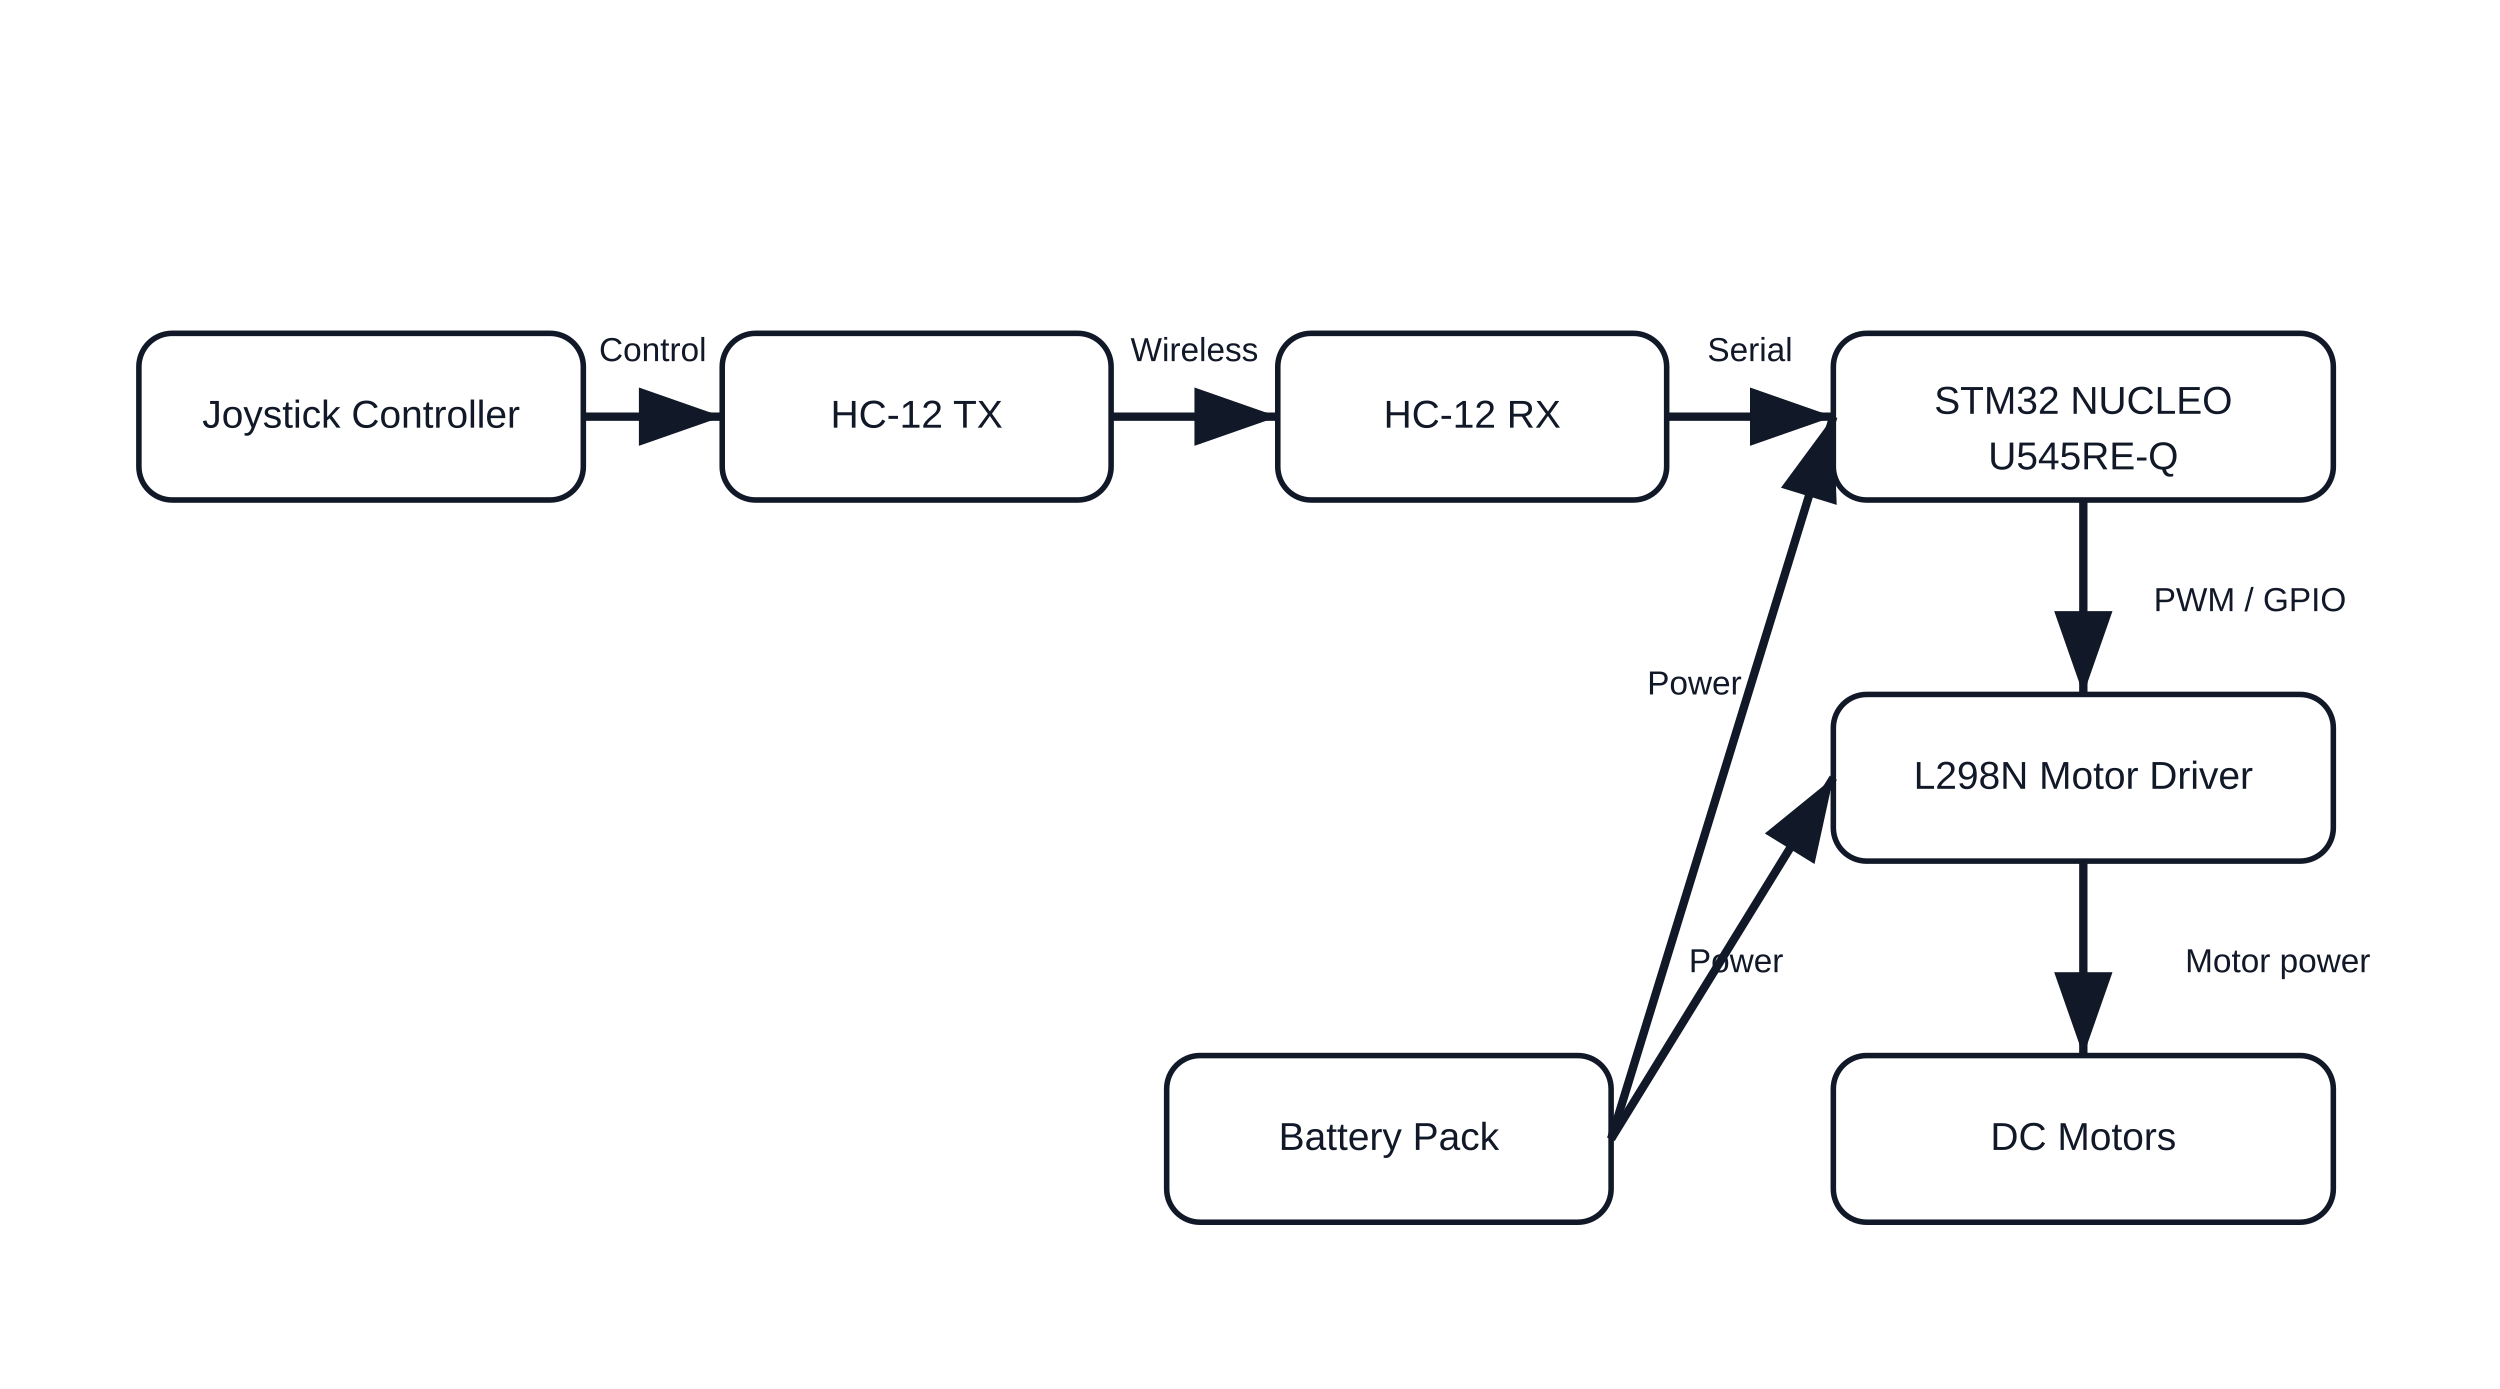
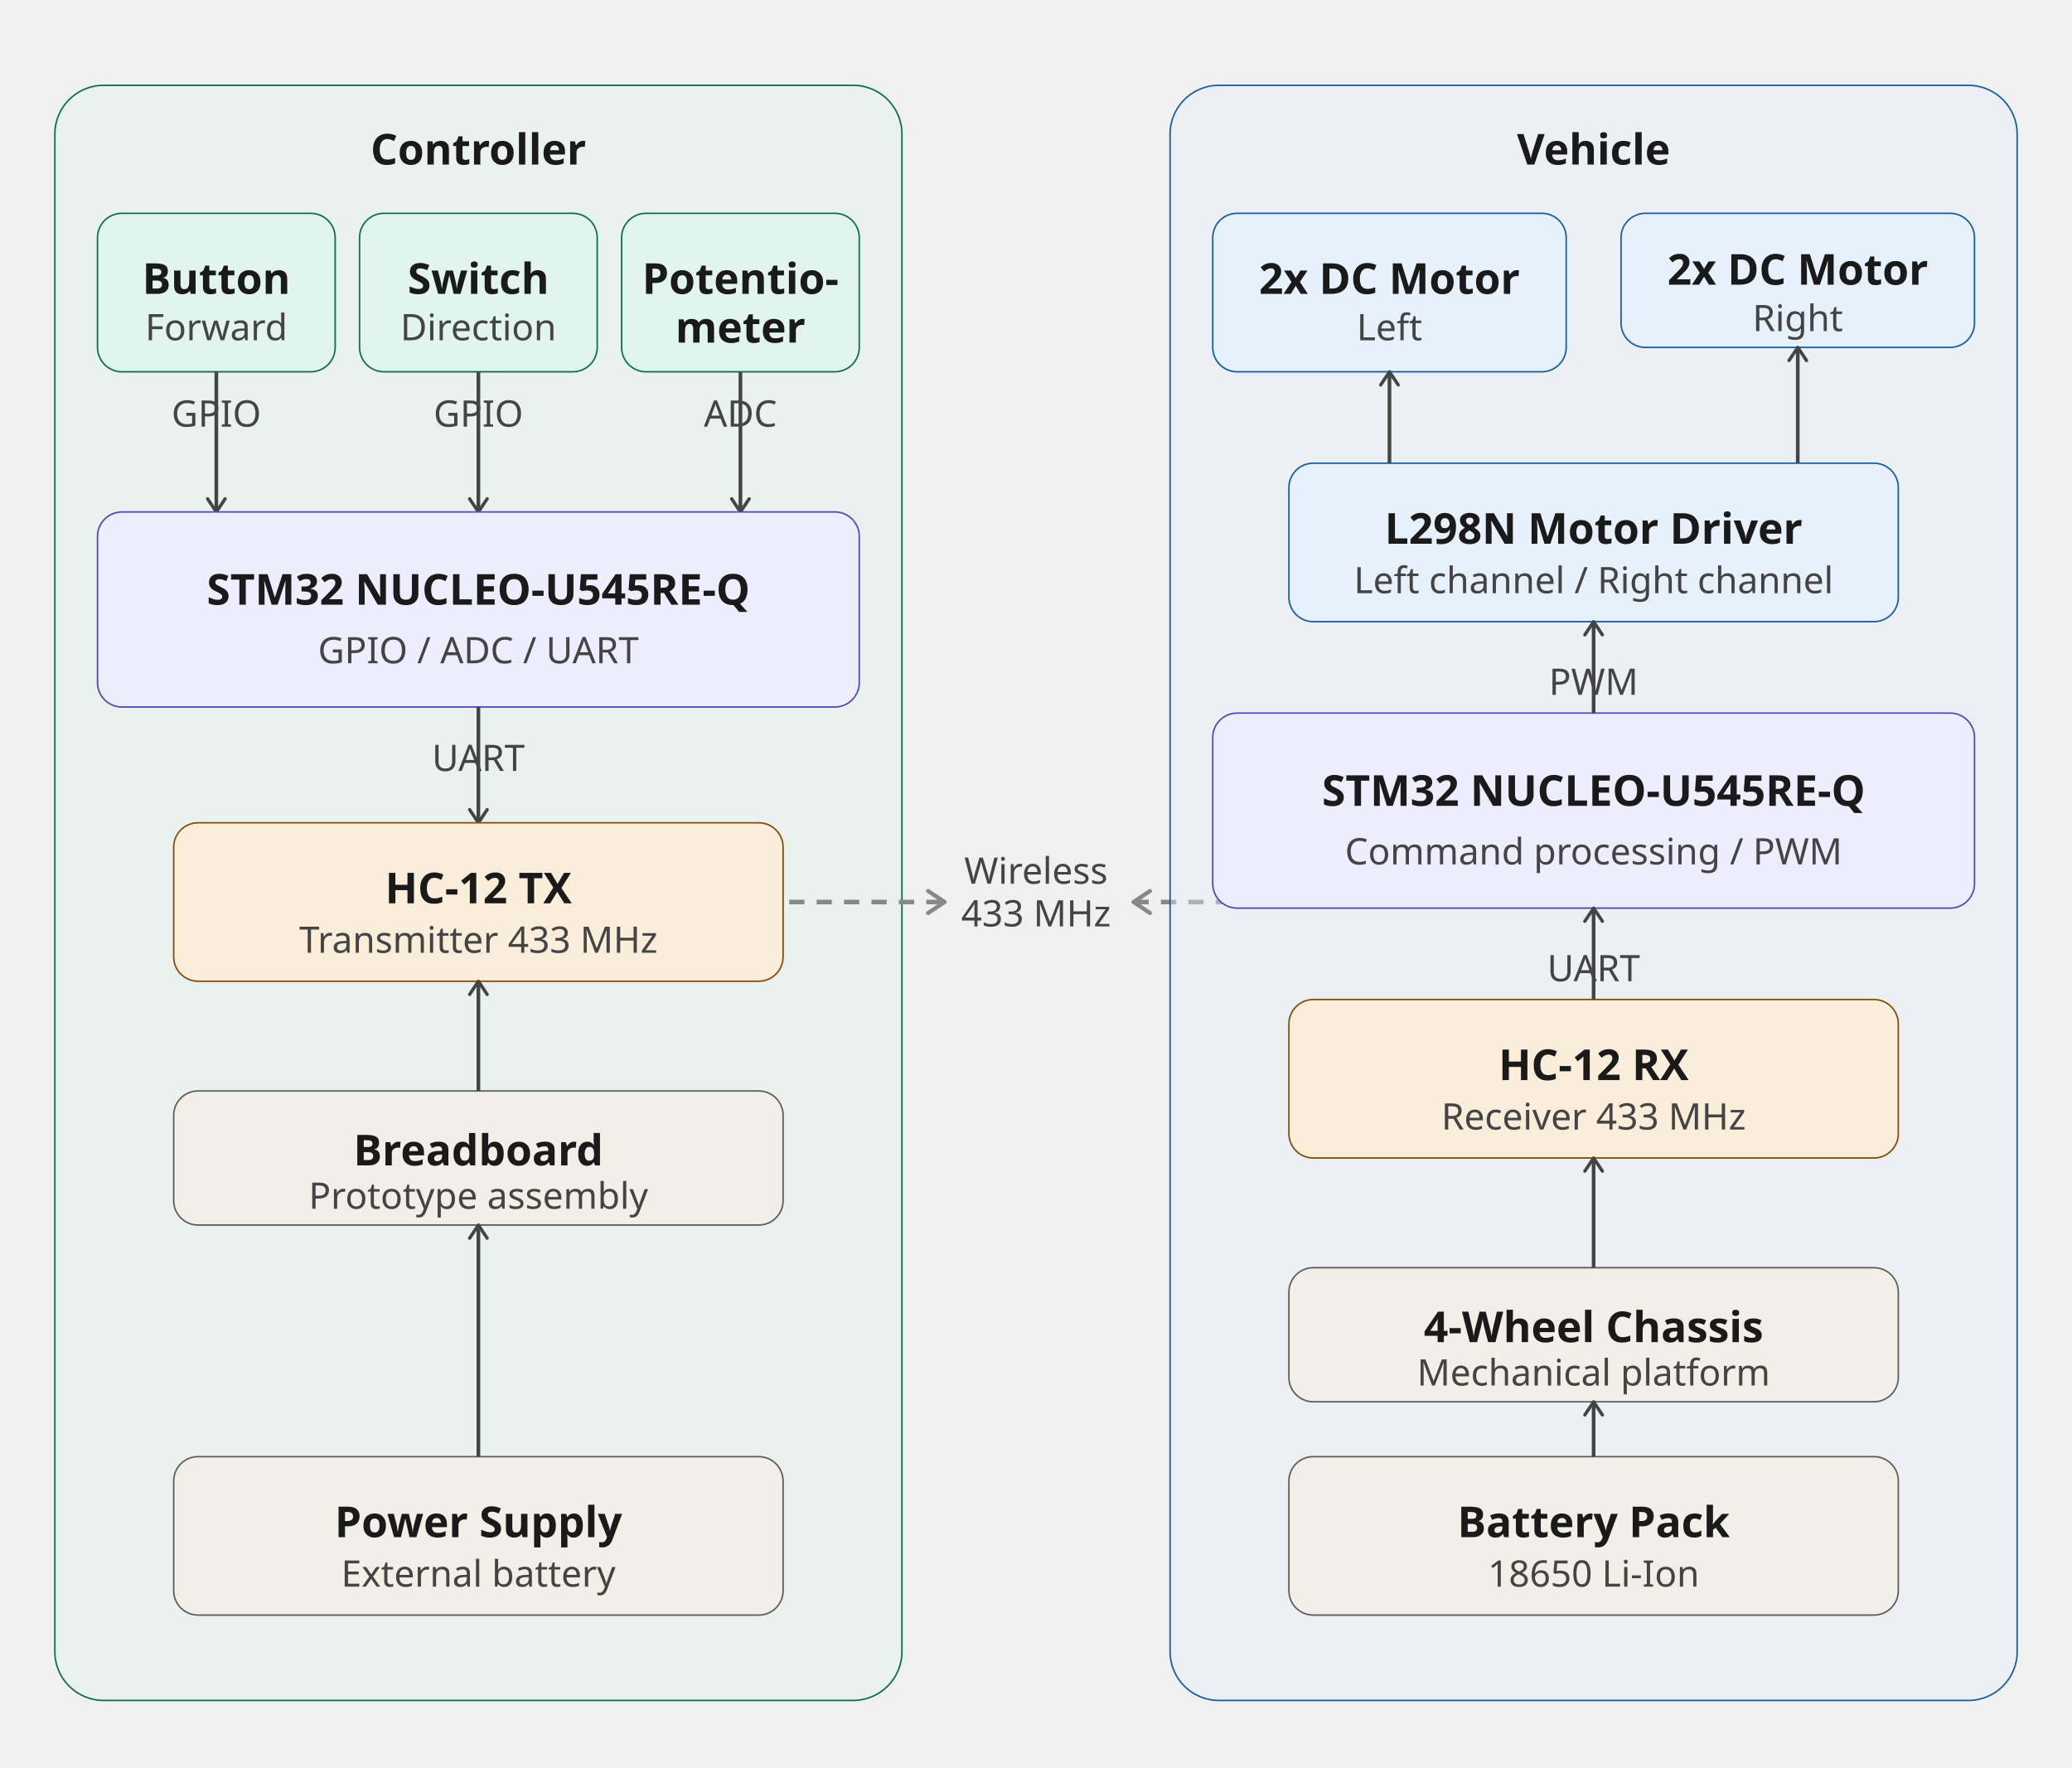
- <svg xmlns="http://www.w3.org/2000/svg" width="900" height="500">
-   <rect width="100%" height="100%" fill="white" />
-   <style>
-     .box { fill:#ffffff; stroke:#111827; stroke-width:2; rx:12; }
-     .text { fill:#111827; font-size:14px; font-family:Arial, sans-serif; text-anchor:middle; dominant-baseline:middle; }
-     .arrow { stroke:#111827; stroke-width:3; marker-end:url(#arrowhead); }
-     .label { fill:#111827; font-size:12px; font-family:Arial, sans-serif; text-anchor:middle; }
-   </style>
+ <svg xmlns="http://www.w3.org/2000/svg" width="100%" viewBox="0 0 680 580" role="img">
  <defs>
-     <marker id="arrowhead" markerWidth="10" markerHeight="7" refX="10" refY="3.5" orient="auto">
-       <polygon points="0 0, 10 3.5, 0 7" fill="#111827" />
+     <marker id="arrow" viewBox="0 0 10 10" refX="8" refY="5" markerWidth="6" markerHeight="6" orient="auto-start-reverse">
+       <path d="M2 1L8 5L2 9" fill="none" stroke="context-stroke" stroke-width="1.5" stroke-linecap="round" stroke-linejoin="round" />
    </marker>
+     <style>
+       text { font-family: sans-serif; fill: #1a1a1a; }
+       .th { font-size: 14px; font-weight: 600; }
+       .ts { font-size: 12px; font-weight: 400; fill: #444; }
+       .box-teal   { fill: #e1f5ee; stroke: #0f6e56; }
+       .box-purple { fill: #eeedfe; stroke: #534ab7; }
+       .box-amber  { fill: #faeeda; stroke: #854f0b; }
+       .box-blue   { fill: #e6f1fb; stroke: #185fa5; }
+       .box-gray   { fill: #f1efe8; stroke: #5f5e5a; }
+       .container-teal { fill: #e1f5ee; fill-opacity: 0.4; stroke: #0f6e56; }
+       .container-blue { fill: #e6f1fb; fill-opacity: 0.4; stroke: #185fa5; }
+       .arr     { stroke: #444; stroke-width: 1.2; fill: none; }
+       .wireless{ stroke: #888; stroke-width: 1.5; stroke-dasharray: 5 4; fill: none; }
+     </style>
  </defs>
-   <rect x="50" y="120" width="160" height="60" class="box" />
-   <text x="130" y="150" class="text">Joystick Controller</text>
-   <rect x="260" y="120" width="140" height="60" class="box" />
-   <text x="330" y="150" class="text">HC-12 TX</text>
-   <rect x="460" y="120" width="140" height="60" class="box" />
-   <text x="530" y="150" class="text">HC-12 RX</text>
-   <rect x="660" y="120" width="180" height="60" class="box" />
-   <text x="750" y="145" class="text">STM32 NUCLEO</text>
-   <text x="750" y="165" class="text">U545RE-Q</text>
-   <rect x="660" y="250" width="180" height="60" class="box" />
-   <text x="750" y="280" class="text">L298N Motor Driver</text>
-   <rect x="660" y="380" width="180" height="60" class="box" />
-   <text x="750" y="410" class="text">DC Motors</text>
-   <rect x="420" y="380" width="160" height="60" class="box" />
-   <text x="500" y="410" class="text">Battery Pack</text>
-   <line x1="210" y1="150" x2="260" y2="150" class="arrow" />
-   <text x="235" y="130" class="label">Control</text>
-   <line x1="400" y1="150" x2="460" y2="150" class="arrow" />
-   <text x="430" y="130" class="label">Wireless</text>
-   <line x1="600" y1="150" x2="660" y2="150" class="arrow" />
-   <text x="630" y="130" class="label">Serial</text>
-   <line x1="750" y1="180" x2="750" y2="250" class="arrow" />
-   <text x="810" y="220" class="label">PWM / GPIO</text>
-   <line x1="750" y1="310" x2="750" y2="380" class="arrow" />
-   <text x="820" y="350" class="label">Motor power</text>
-   <line x1="580" y1="410" x2="660" y2="280" class="arrow" />
-   <text x="625" y="350" class="label">Power</text>
-   <line x1="580" y1="410" x2="660" y2="150" class="arrow" />
-   <text x="610" y="250" class="label">Power</text>
+   <rect x="18" y="28" width="278" height="530" rx="16" stroke-width="0.5" class="container-teal" />
+   <text class="th" x="157" y="54" text-anchor="middle">Controller</text>
+   <rect x="32" y="70" width="78" height="52" rx="8" stroke-width="0.5" class="box-teal" />
+   <text class="th" x="71" y="91" text-anchor="middle" dominant-baseline="central">Button</text>
+   <text class="ts" x="71" y="107" text-anchor="middle" dominant-baseline="central">Forward</text>
+   <rect x="118" y="70" width="78" height="52" rx="8" stroke-width="0.5" class="box-teal" />
+   <text class="th" x="157" y="91" text-anchor="middle" dominant-baseline="central">Switch</text>
+   <text class="ts" x="157" y="107" text-anchor="middle" dominant-baseline="central">Direction</text>
+   <rect x="204" y="70" width="78" height="52" rx="8" stroke-width="0.5" class="box-teal" />
+   <text class="th" x="243" y="91" text-anchor="middle" dominant-baseline="central">Potentio-</text>
+   <text class="th" x="243" y="107" text-anchor="middle" dominant-baseline="central">meter</text>
+   <text class="ts" x="71" y="140" text-anchor="middle">GPIO</text>
+   <text class="ts" x="157" y="140" text-anchor="middle">GPIO</text>
+   <text class="ts" x="243" y="140" text-anchor="middle">ADC</text>
+   <line x1="71" y1="122" x2="71" y2="168" class="arr" marker-end="url(#arrow)" />
+   <line x1="157" y1="122" x2="157" y2="168" class="arr" marker-end="url(#arrow)" />
+   <line x1="243" y1="122" x2="243" y2="168" class="arr" marker-end="url(#arrow)" />
+   <rect x="32" y="168" width="250" height="64" rx="8" stroke-width="0.5" class="box-purple" />
+   <text class="th" x="157" y="193" text-anchor="middle" dominant-baseline="central">STM32 NUCLEO-U545RE-Q</text>
+   <text class="ts" x="157" y="213" text-anchor="middle" dominant-baseline="central">GPIO / ADC / UART</text>
+   <text class="ts" x="157" y="253" text-anchor="middle">UART</text>
+   <line x1="157" y1="232" x2="157" y2="270" class="arr" marker-end="url(#arrow)" />
+   <rect x="57" y="270" width="200" height="52" rx="8" stroke-width="0.5" class="box-amber" />
+   <text class="th" x="157" y="291" text-anchor="middle" dominant-baseline="central">HC-12 TX</text>
+   <text class="ts" x="157" y="308" text-anchor="middle" dominant-baseline="central">Transmitter 433 MHz</text>
+   <rect x="57" y="358" width="200" height="44" rx="8" stroke-width="0.5" class="box-gray" />
+   <text class="th" x="157" y="377" text-anchor="middle" dominant-baseline="central">Breadboard</text>
+   <text class="ts" x="157" y="392" text-anchor="middle" dominant-baseline="central">Prototype assembly</text>
+   <rect x="57" y="478" width="200" height="52" rx="8" stroke-width="0.5" class="box-gray" />
+   <text class="th" x="157" y="499" text-anchor="middle" dominant-baseline="central">Power Supply</text>
+   <text class="ts" x="157" y="516" text-anchor="middle" dominant-baseline="central">External battery</text>
+   <line x1="157" y1="478" x2="157" y2="402" class="arr" marker-end="url(#arrow)" />
+   <line x1="157" y1="358" x2="157" y2="322" class="arr" marker-end="url(#arrow)" />
+   <text class="ts" x="340" y="290" text-anchor="middle">Wireless</text>
+   <text class="ts" x="340" y="304" text-anchor="middle">433 MHz</text>
+   <line x1="259" y1="296" x2="310" y2="296" class="wireless" marker-end="url(#arrow)" />
+   <line x1="422" y1="296" x2="372" y2="296" class="wireless" marker-end="url(#arrow)" />
+   <rect x="384" y="28" width="278" height="530" rx="16" stroke-width="0.5" class="container-blue" />
+   <text class="th" x="523" y="54" text-anchor="middle">Vehicle</text>
+   <rect x="398" y="70" width="116" height="52" rx="8" stroke-width="0.5" class="box-blue" />
+   <text class="th" x="456" y="91" text-anchor="middle" dominant-baseline="central">2x DC Motor</text>
+   <text class="ts" x="456" y="107" text-anchor="middle" dominant-baseline="central">Left</text>
+   <rect x="532" y="70" width="116" height="44" rx="8" stroke-width="0.5" class="box-blue" />
+   <text class="th" x="590" y="88" text-anchor="middle" dominant-baseline="central">2x DC Motor</text>
+   <text class="ts" x="590" y="104" text-anchor="middle" dominant-baseline="central">Right</text>
+   <rect x="423" y="152" width="200" height="52" rx="8" stroke-width="0.5" class="box-blue" />
+   <text class="th" x="523" y="173" text-anchor="middle" dominant-baseline="central">L298N Motor Driver</text>
+   <text class="ts" x="523" y="190" text-anchor="middle" dominant-baseline="central">Left channel / Right channel</text>
+   <line x1="456" y1="152" x2="456" y2="122" class="arr" marker-end="url(#arrow)" />
+   <line x1="590" y1="152" x2="590" y2="114" class="arr" marker-end="url(#arrow)" />
+   <rect x="398" y="234" width="250" height="64" rx="8" stroke-width="0.5" class="box-purple" />
+   <text class="th" x="523" y="259" text-anchor="middle" dominant-baseline="central">STM32 NUCLEO-U545RE-Q</text>
+   <text class="ts" x="523" y="279" text-anchor="middle" dominant-baseline="central">Command processing / PWM</text>
+   <text class="ts" x="523" y="228" text-anchor="middle">PWM</text>
+   <line x1="523" y1="234" x2="523" y2="204" class="arr" marker-end="url(#arrow)" />
+   <rect x="423" y="328" width="200" height="52" rx="8" stroke-width="0.5" class="box-amber" />
+   <text class="th" x="523" y="349" text-anchor="middle" dominant-baseline="central">HC-12 RX</text>
+   <text class="ts" x="523" y="366" text-anchor="middle" dominant-baseline="central">Receiver 433 MHz</text>
+   <text class="ts" x="523" y="322" text-anchor="middle">UART</text>
+   <line x1="523" y1="328" x2="523" y2="298" class="arr" marker-end="url(#arrow)" />
+   <rect x="423" y="416" width="200" height="44" rx="8" stroke-width="0.5" class="box-gray" />
+   <text class="th" x="523" y="435" text-anchor="middle" dominant-baseline="central">4-Wheel Chassis</text>
+   <text class="ts" x="523" y="450" text-anchor="middle" dominant-baseline="central">Mechanical platform</text>
+   <line x1="523" y1="416" x2="523" y2="380" class="arr" marker-end="url(#arrow)" />
+   <rect x="423" y="478" width="200" height="52" rx="8" stroke-width="0.5" class="box-gray" />
+   <text class="th" x="523" y="499" text-anchor="middle" dominant-baseline="central">Battery Pack</text>
+   <text class="ts" x="523" y="516" text-anchor="middle" dominant-baseline="central">18650 Li-Ion</text>
+   <line x1="523" y1="478" x2="523" y2="460" class="arr" marker-end="url(#arrow)" />
</svg>
